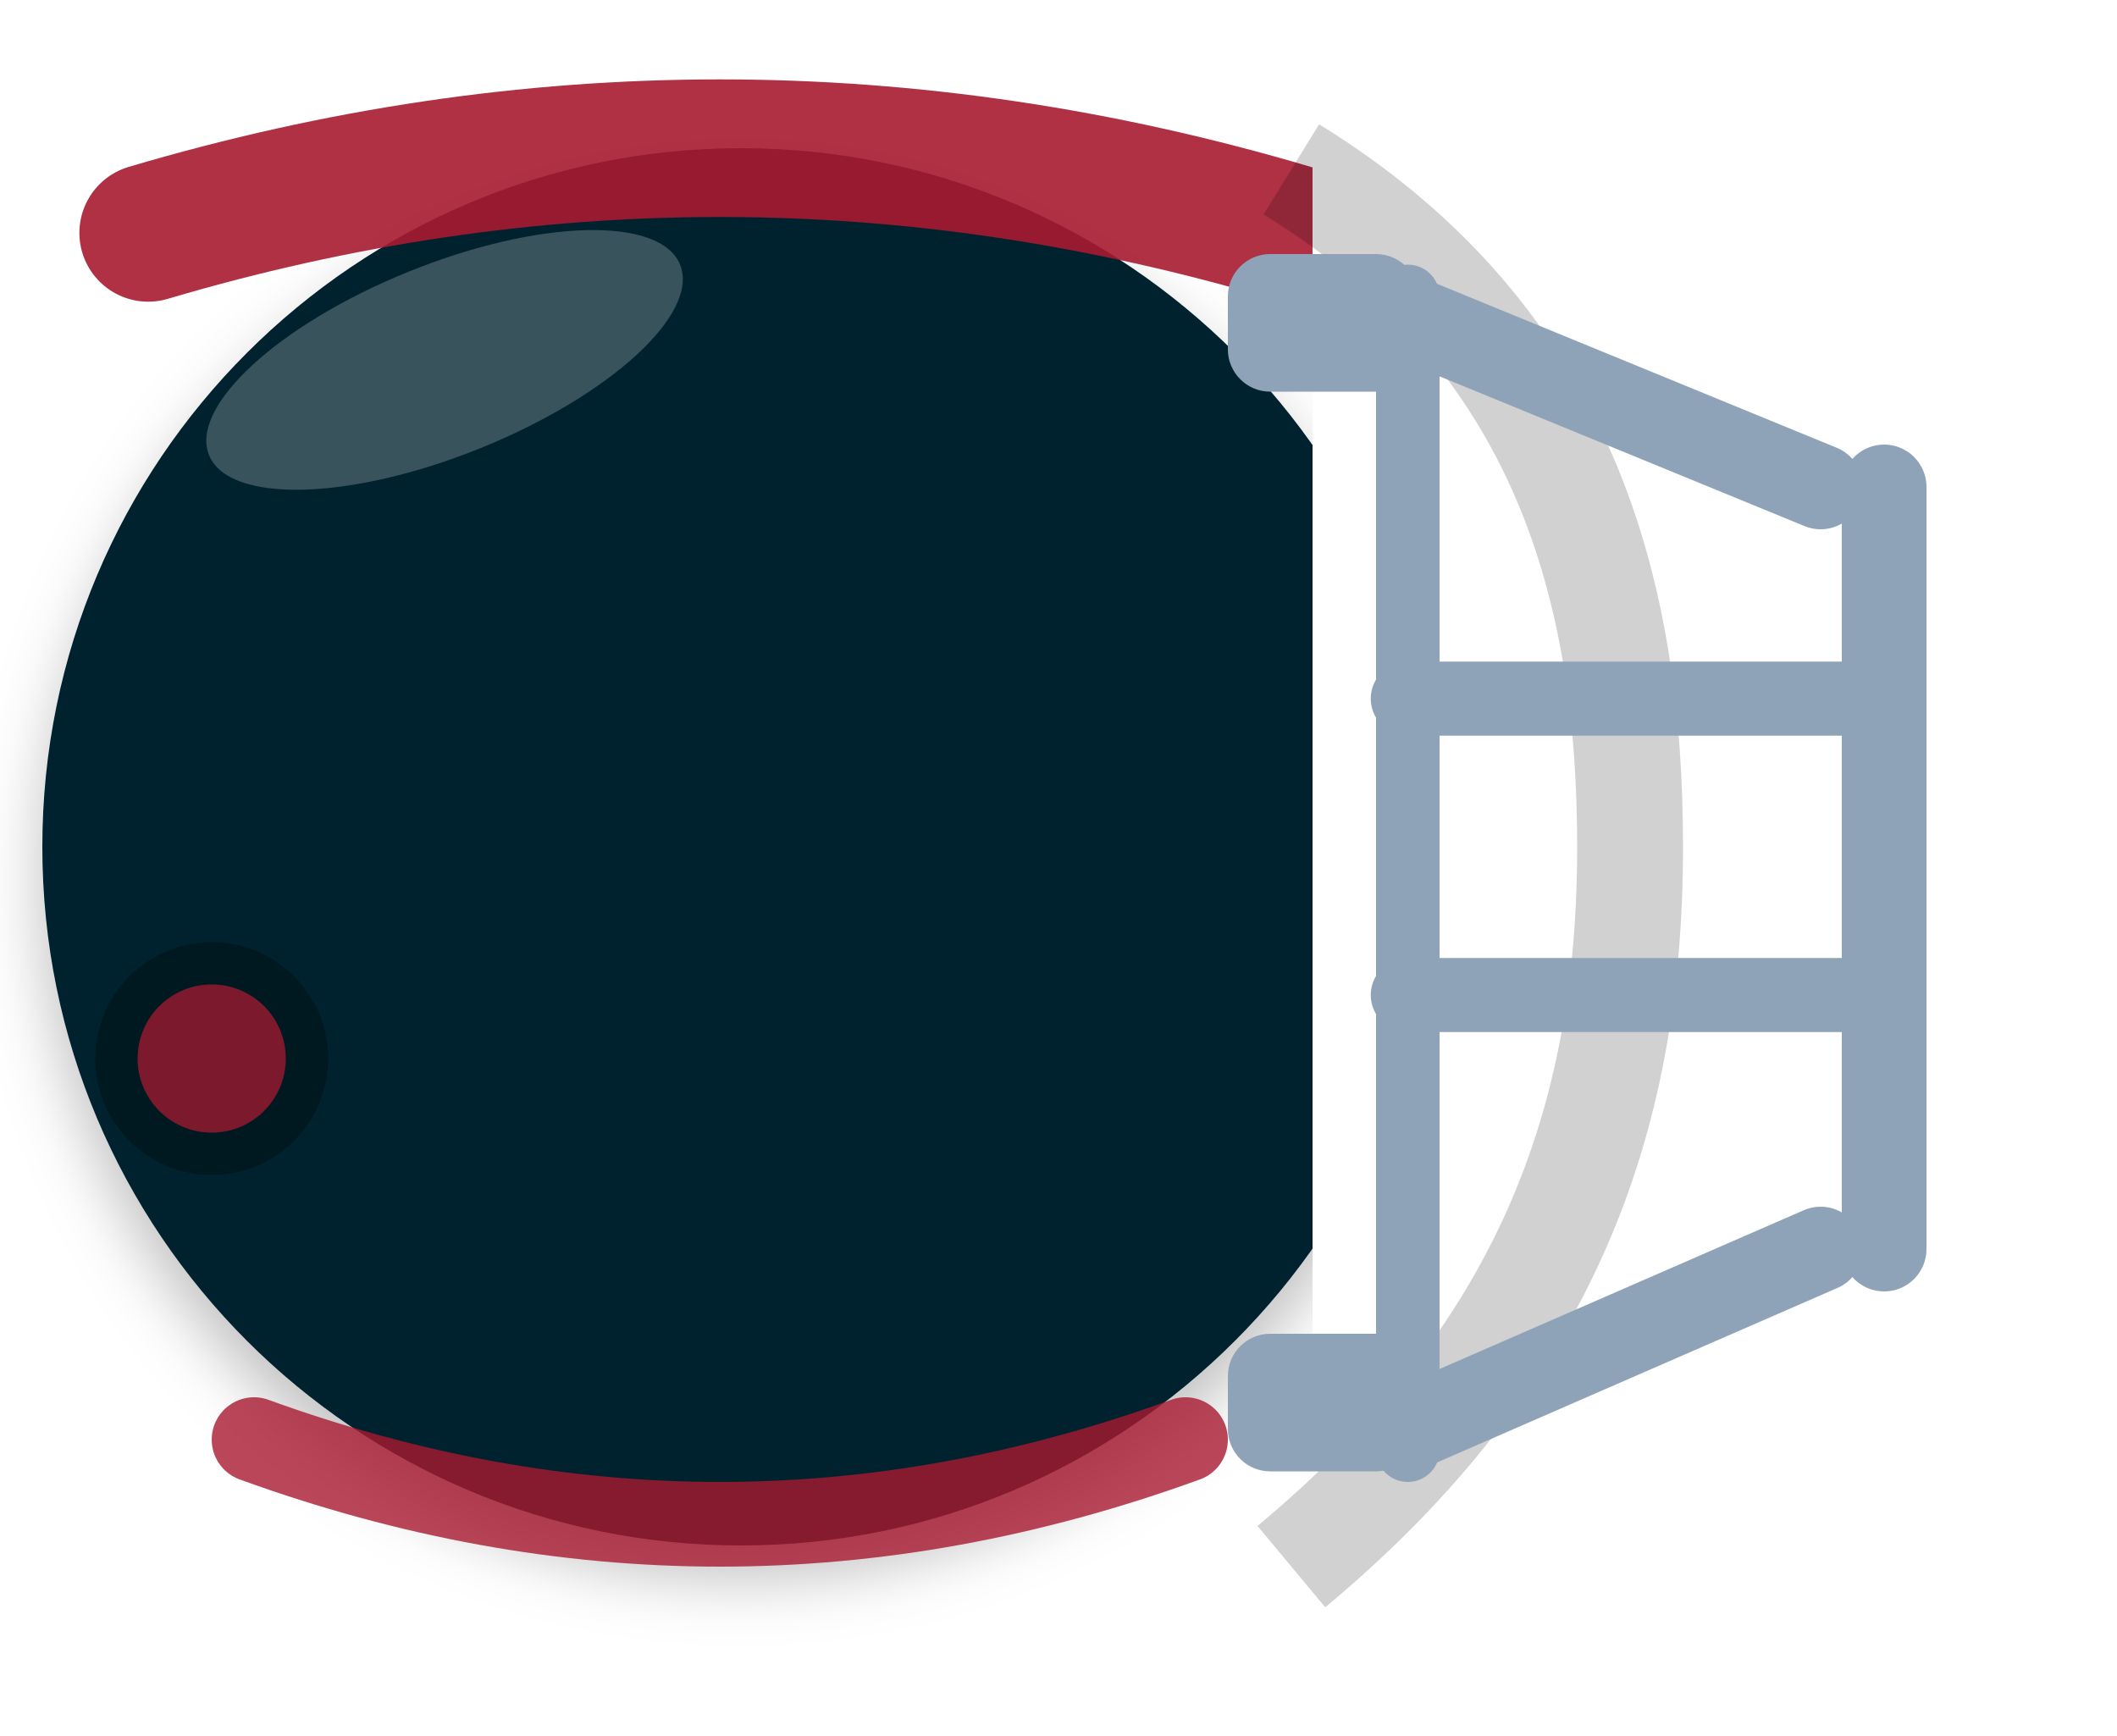
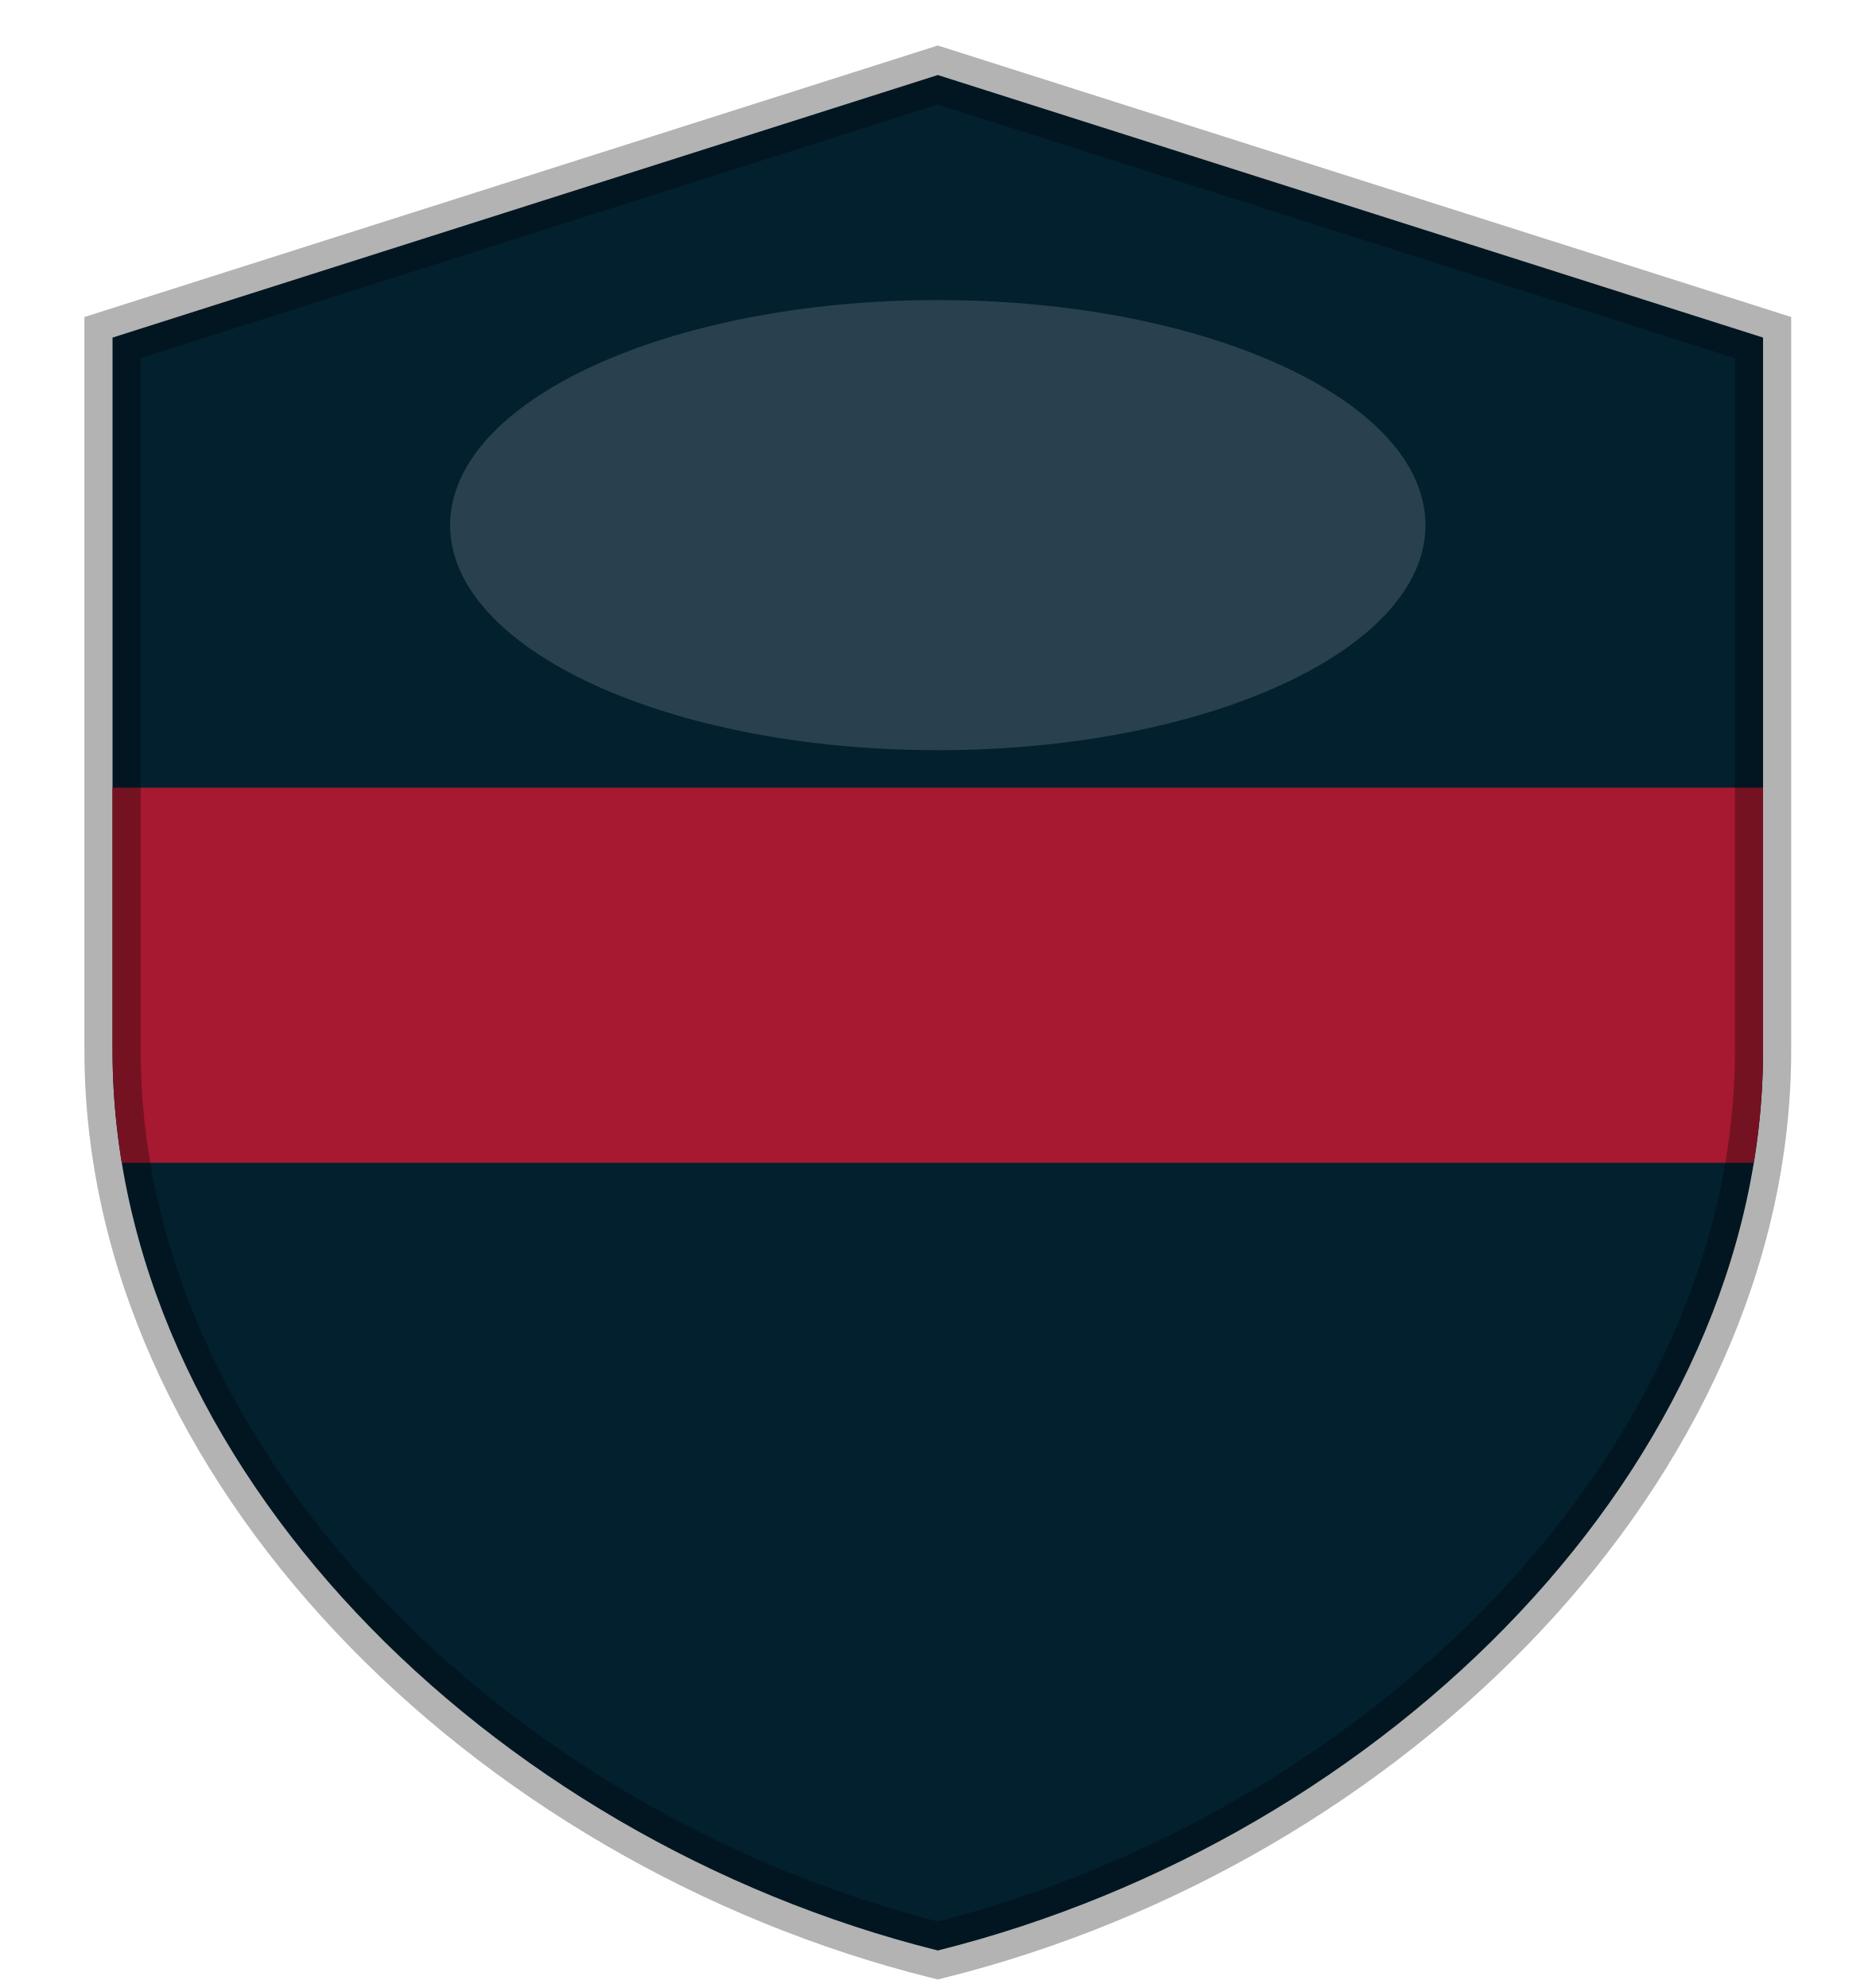
- <svg xmlns="http://www.w3.org/2000/svg" viewBox="0 0 200 164">
+ <svg xmlns="http://www.w3.org/2000/svg" viewBox="0 0 100 106">
  <defs>
-     <clipPath id="c">
-       <rect x="0" y="0" width="124" height="164" />
+     <clipPath id="sc">
+       <path d="M 50,4 L 6,18 L 6,56 C 6,78 26,98 50,104 C 74,98 94,78 94,56 L 94,18 Z" />
    </clipPath>
-     <filter id="sh" x="-15%" y="-10%" width="135%" height="130%">
-       <feDropShadow dx="0" dy="3" stdDeviation="3" flood-opacity="0.25" />
-     </filter>
  </defs>
-   <circle cx="70" cy="80" r="66" fill="#03202f" clip-path="url(#c)" filter="url(#sh)" />
-   <path d="M 14,22 Q 68,6 122,22" fill="none" stroke="#a71930" stroke-width="13" stroke-linecap="round" clip-path="url(#c)" opacity="0.9" />
-   <ellipse cx="42" cy="34" rx="24" ry="9" fill="rgba(255,255,255,0.22)" transform="rotate(-22 42 34)" clip-path="url(#c)" />
-   <circle cx="20" cy="100" r="11" fill="rgba(0,0,0,0.28)" />
-   <circle cx="20" cy="100" r="7" fill="#a71930" opacity="0.75" />
-   <path d="M 24,136 Q 68,152 112,136" fill="none" stroke="#a71930" stroke-width="8" stroke-linecap="round" clip-path="url(#c)" opacity="0.8" />
-   <path d="M 122,16 C 148,32 154,56 154,80 C 154,106 146,128 122,148" fill="none" stroke="rgba(0,0,0,0.18)" stroke-width="10" />
-   <rect x="116" y="24" width="18" height="13" rx="4" fill="#8fa3b8" />
-   <rect x="116" y="126" width="18" height="13" rx="4" fill="#8fa3b8" />
-   <line x1="133" y1="28" x2="133" y2="137" stroke="#8fa3b8" stroke-width="6" stroke-linecap="round" />
-   <line x1="133" y1="30" x2="172" y2="46" stroke="#8fa3b8" stroke-width="8" stroke-linecap="round" />
-   <line x1="133" y1="66" x2="178" y2="66" stroke="#8fa3b8" stroke-width="7" stroke-linecap="round" />
-   <line x1="133" y1="94" x2="178" y2="94" stroke="#8fa3b8" stroke-width="7" stroke-linecap="round" />
-   <line x1="133" y1="135" x2="172" y2="118" stroke="#8fa3b8" stroke-width="8" stroke-linecap="round" />
-   <line x1="178" y1="46" x2="178" y2="118" stroke="#8fa3b8" stroke-width="8" stroke-linecap="round" />
+   <path d="M 50,4 L 6,18 L 6,56 C 6,78 26,98 50,104 C 74,98 94,78 94,56 L 94,18 Z" fill="#03202f" />
+   <rect x="6" y="42" width="88" height="20" fill="#a71930" clip-path="url(#sc)" />
+   <ellipse cx="50" cy="28" rx="26" ry="12" fill="rgba(255,255,255,0.15)" />
+   <path d="M 50,4 L 6,18 L 6,56 C 6,78 26,98 50,104 C 74,98 94,78 94,56 L 94,18 Z" fill="none" stroke="rgba(0,0,0,0.3)" stroke-width="3" />
</svg>
